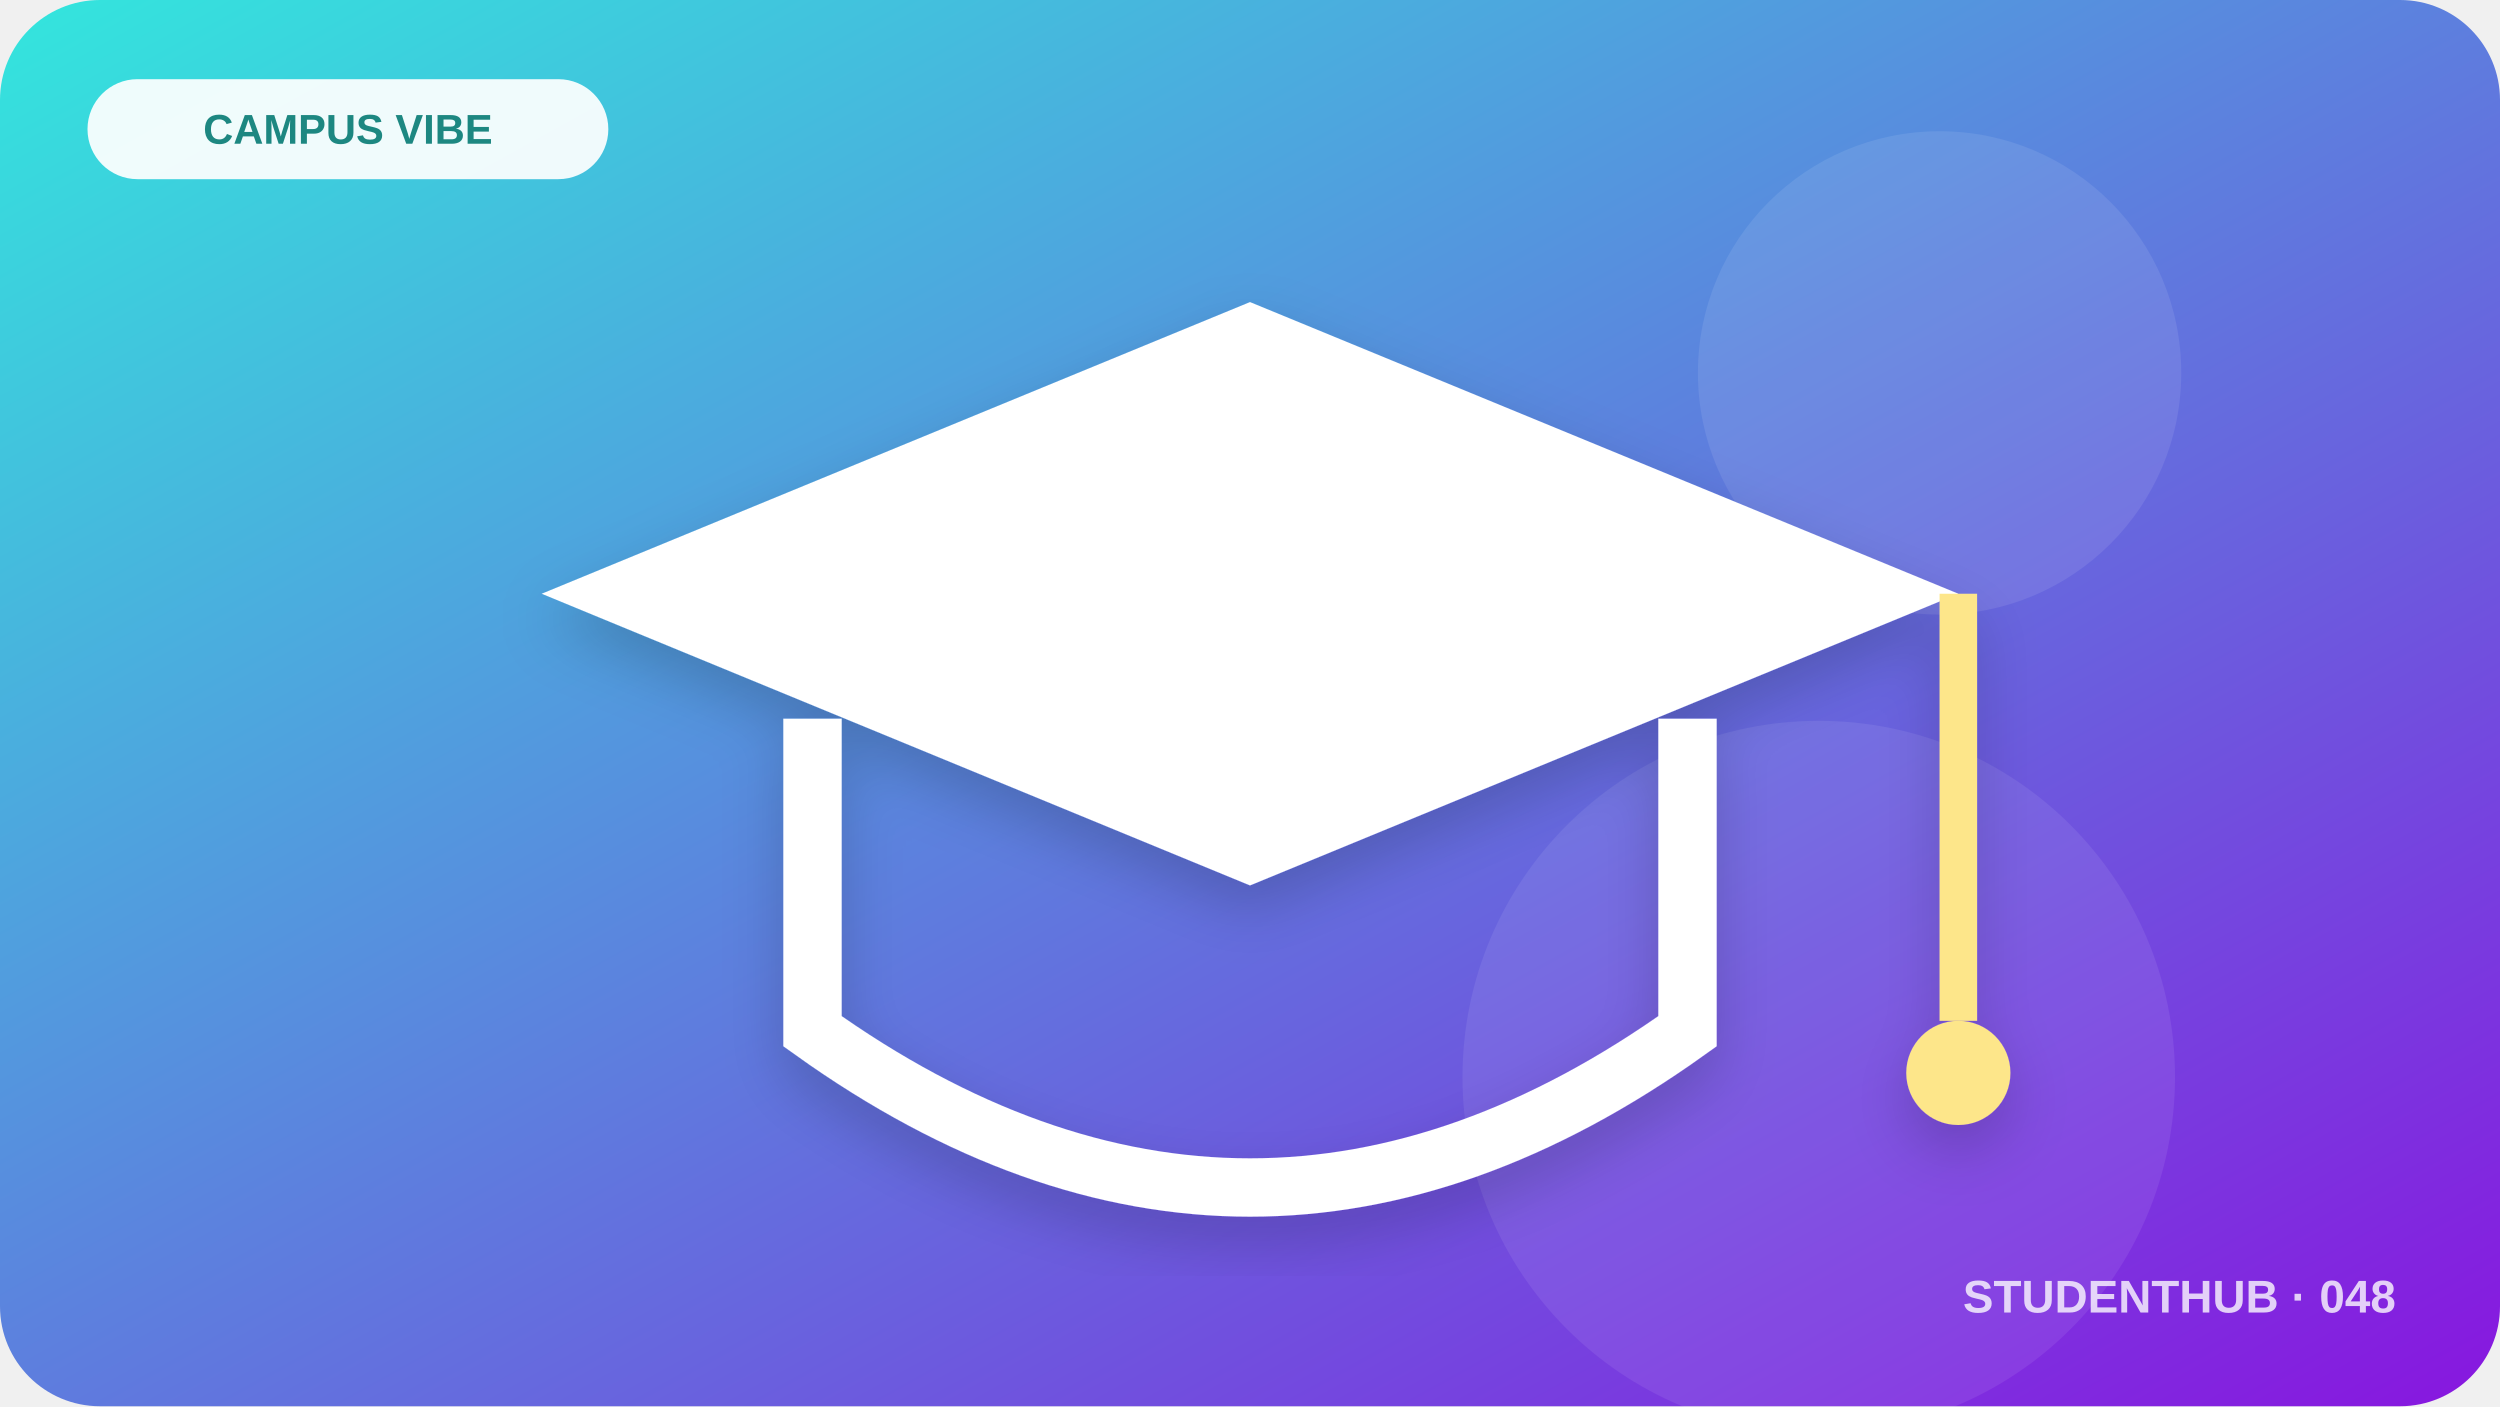
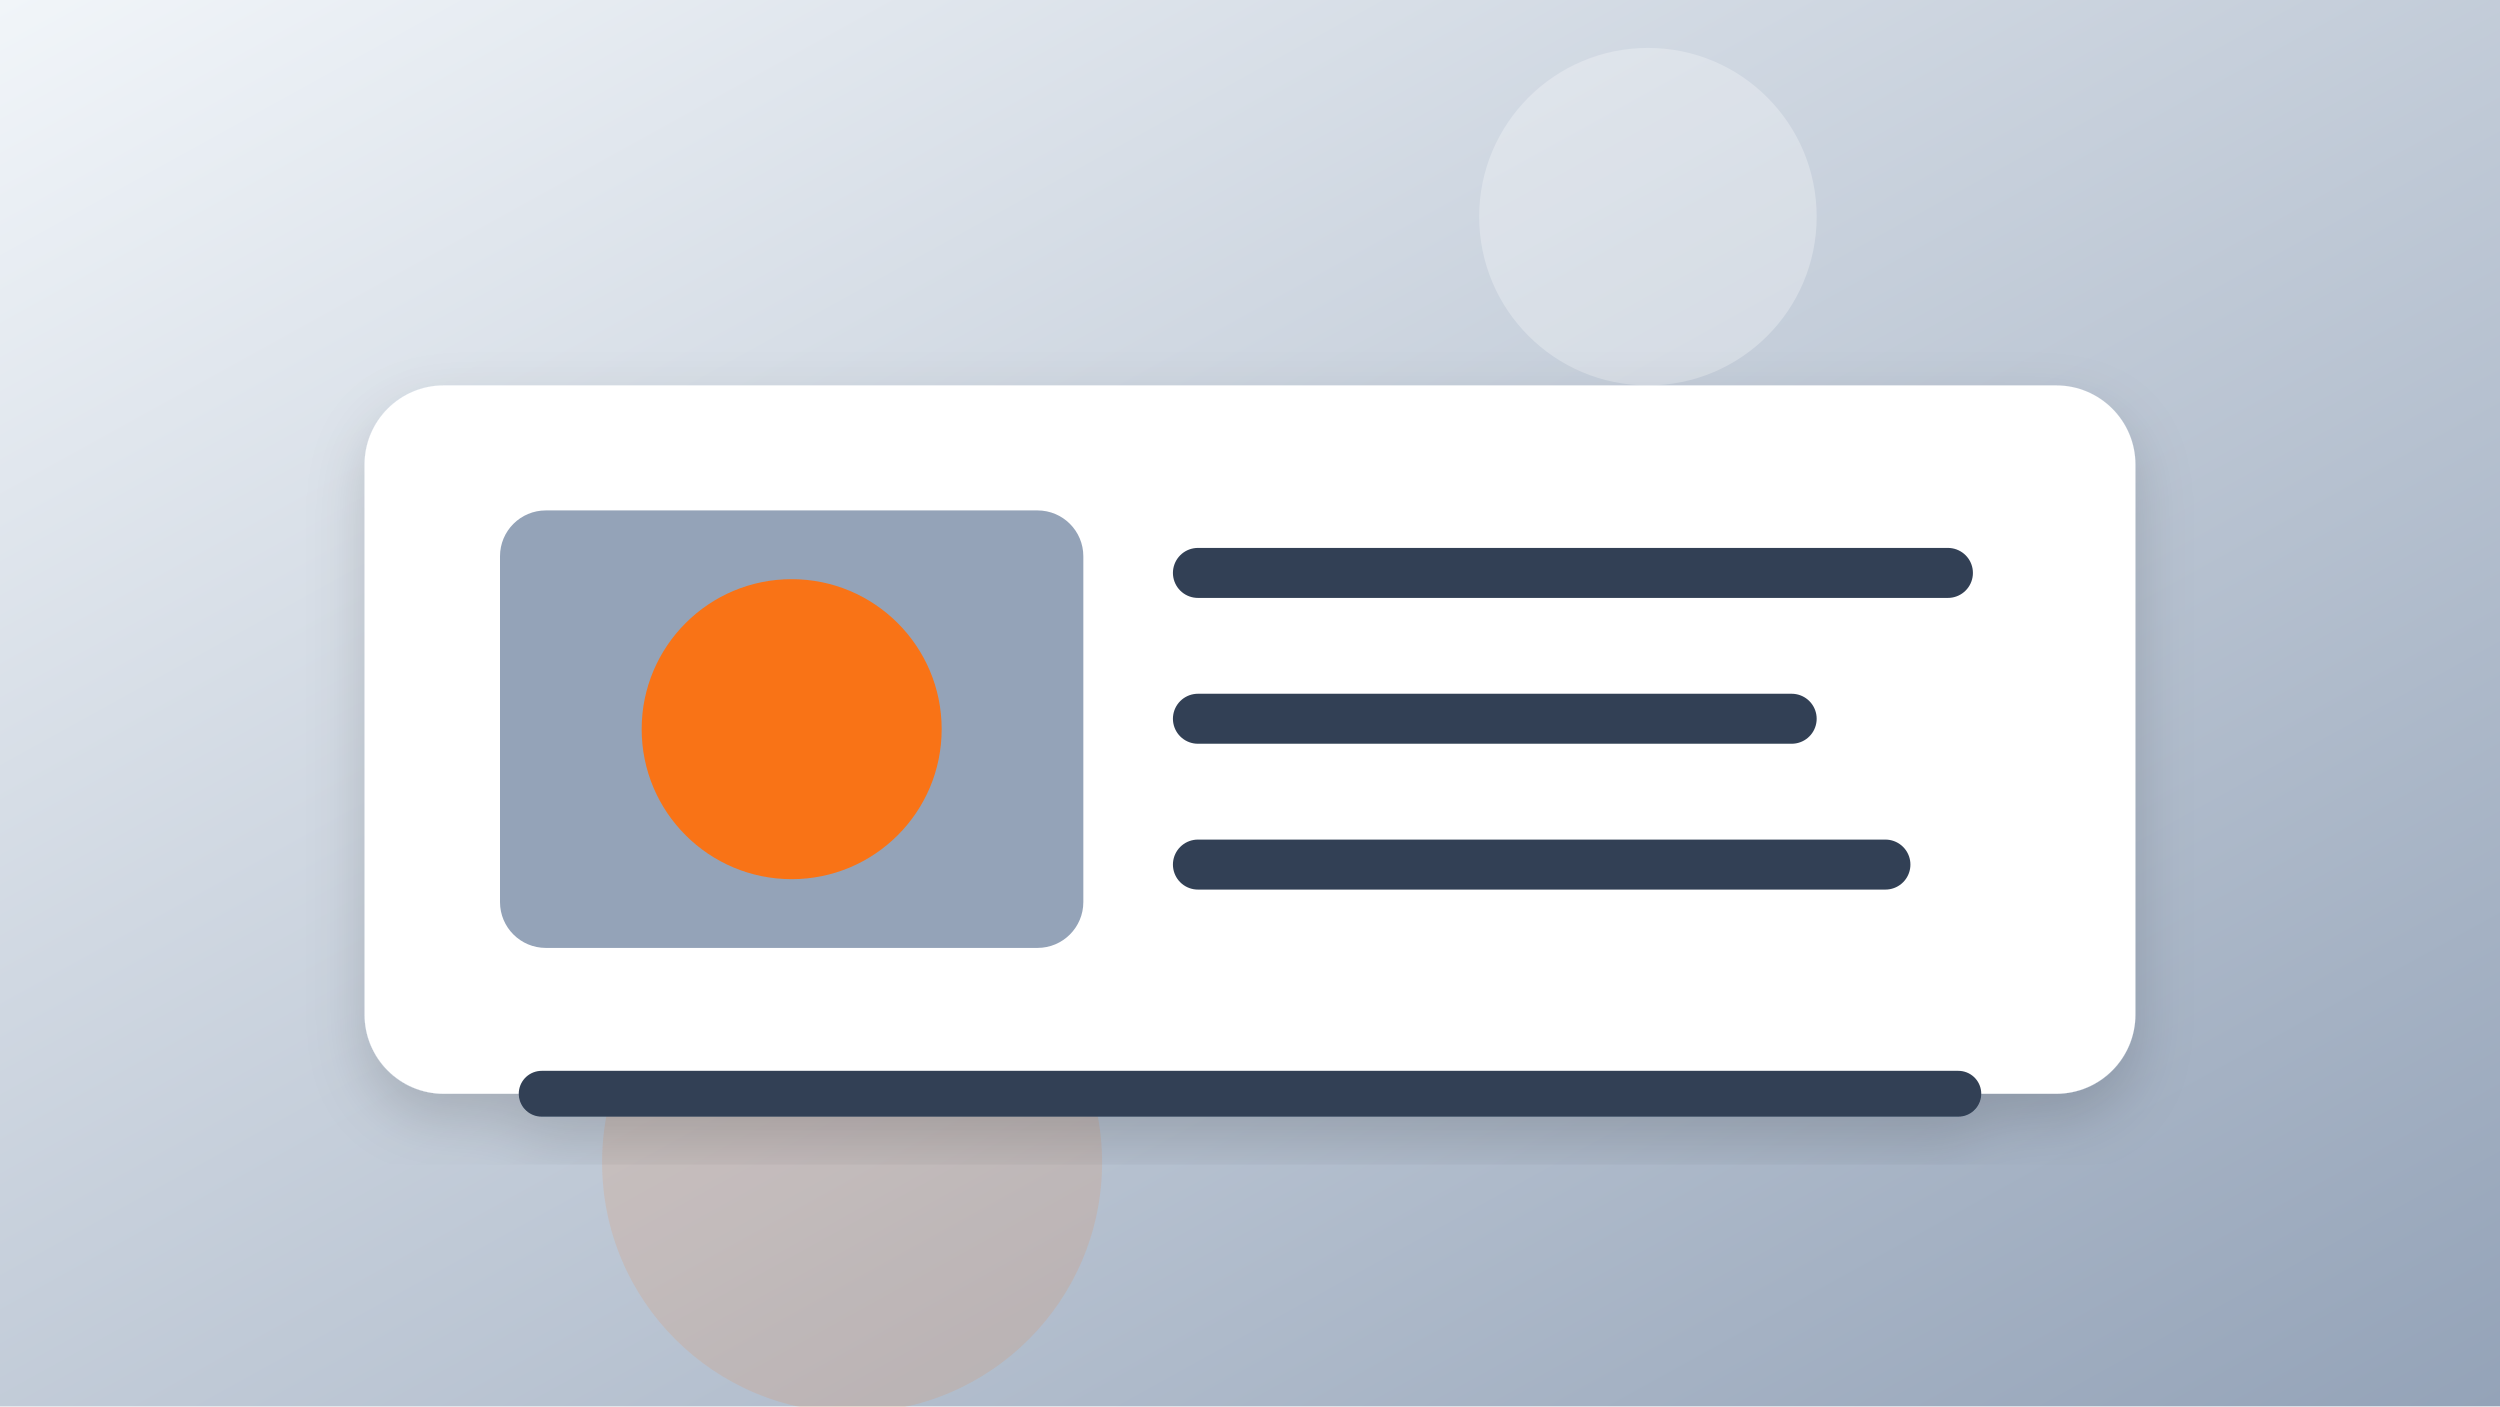
- <svg xmlns="http://www.w3.org/2000/svg" viewBox="0 0 1200 675" role="img" aria-labelledby="title desc">
+ <svg xmlns="http://www.w3.org/2000/svg" viewBox="0 0 1200 675">
  <defs>
-     <linearGradient id="g" x1="0" y1="0" x2="1" y2="1">
-       <stop stop-color="hsl(177 78% 55%)" />
-       <stop offset="1" stop-color="hsl(274 82% 48%)" />
+     <linearGradient id="bg" x1="0" y1="0" x2="1" y2="1">
+       <stop stop-color="#f1f5f9" />
+       <stop offset="1" stop-color="#94a3b8" />
    </linearGradient>
-     <filter id="s">
-       <feDropShadow dx="0" dy="12" stdDeviation="14" flood-opacity=".18" />
+     <filter id="shadow">
+       <feDropShadow dx="0" dy="12" stdDeviation="14" flood-opacity=".16" />
    </filter>
  </defs>
-   <rect width="1200" height="675" rx="48" fill="url(#g)" />
-   <circle cx="931" cy="179" r="116" fill="#fff" opacity=".09" />
-   <circle cx="873" cy="517" r="171" fill="#fff" opacity=".08" />
-   <g filter="url(#s)">
-     <path d="M260 285l340-140 340 140-340 140z" fill="#fff" />
-     <path d="M390 345v150q210 150 420 0V345" fill="none" stroke="#fff" stroke-width="28" />
-     <path d="M940 285v205" stroke="#fde68a" stroke-width="18" />
-     <circle cx="940" cy="515" r="25" fill="#fde68a" />
+   <rect width="1200" height="675" fill="url(#bg)" />
+   <circle cx="791" cy="104" r="81" fill="#fff" opacity=".28" />
+   <circle cx="409" cy="558" r="120" fill="#f97316" opacity=".13" />
+   <g filter="url(#shadow)">
+     <rect x="175" y="185" width="850" height="340" rx="38" fill="#fff" />
+     <rect x="240" y="245" width="280" height="210" rx="22" fill="#94a3b8" />
+     <circle cx="380" cy="350" r="72" fill="#f97316" />
+     <path d="M575 275h360M575 345h285M575 415h330" stroke="#334155" stroke-width="24" stroke-linecap="round" />
+     <path d="M260 525h680" stroke="#334155" stroke-width="22" stroke-linecap="round" />
  </g>
-   <rect x="42" y="38" width="250" height="48" rx="24" fill="#fff" opacity=".92" />
-   <text x="167" y="69" text-anchor="middle" font-family="Arial, sans-serif" font-size="20" font-weight="900" fill="hsl(177 65% 32%)">CAMPUS VIBE</text>
-   <text x="1150" y="630" text-anchor="end" font-family="Arial, sans-serif" font-size="22" font-weight="800" fill="#fff" opacity=".78">STUDENTHUB · 048</text>
</svg>
